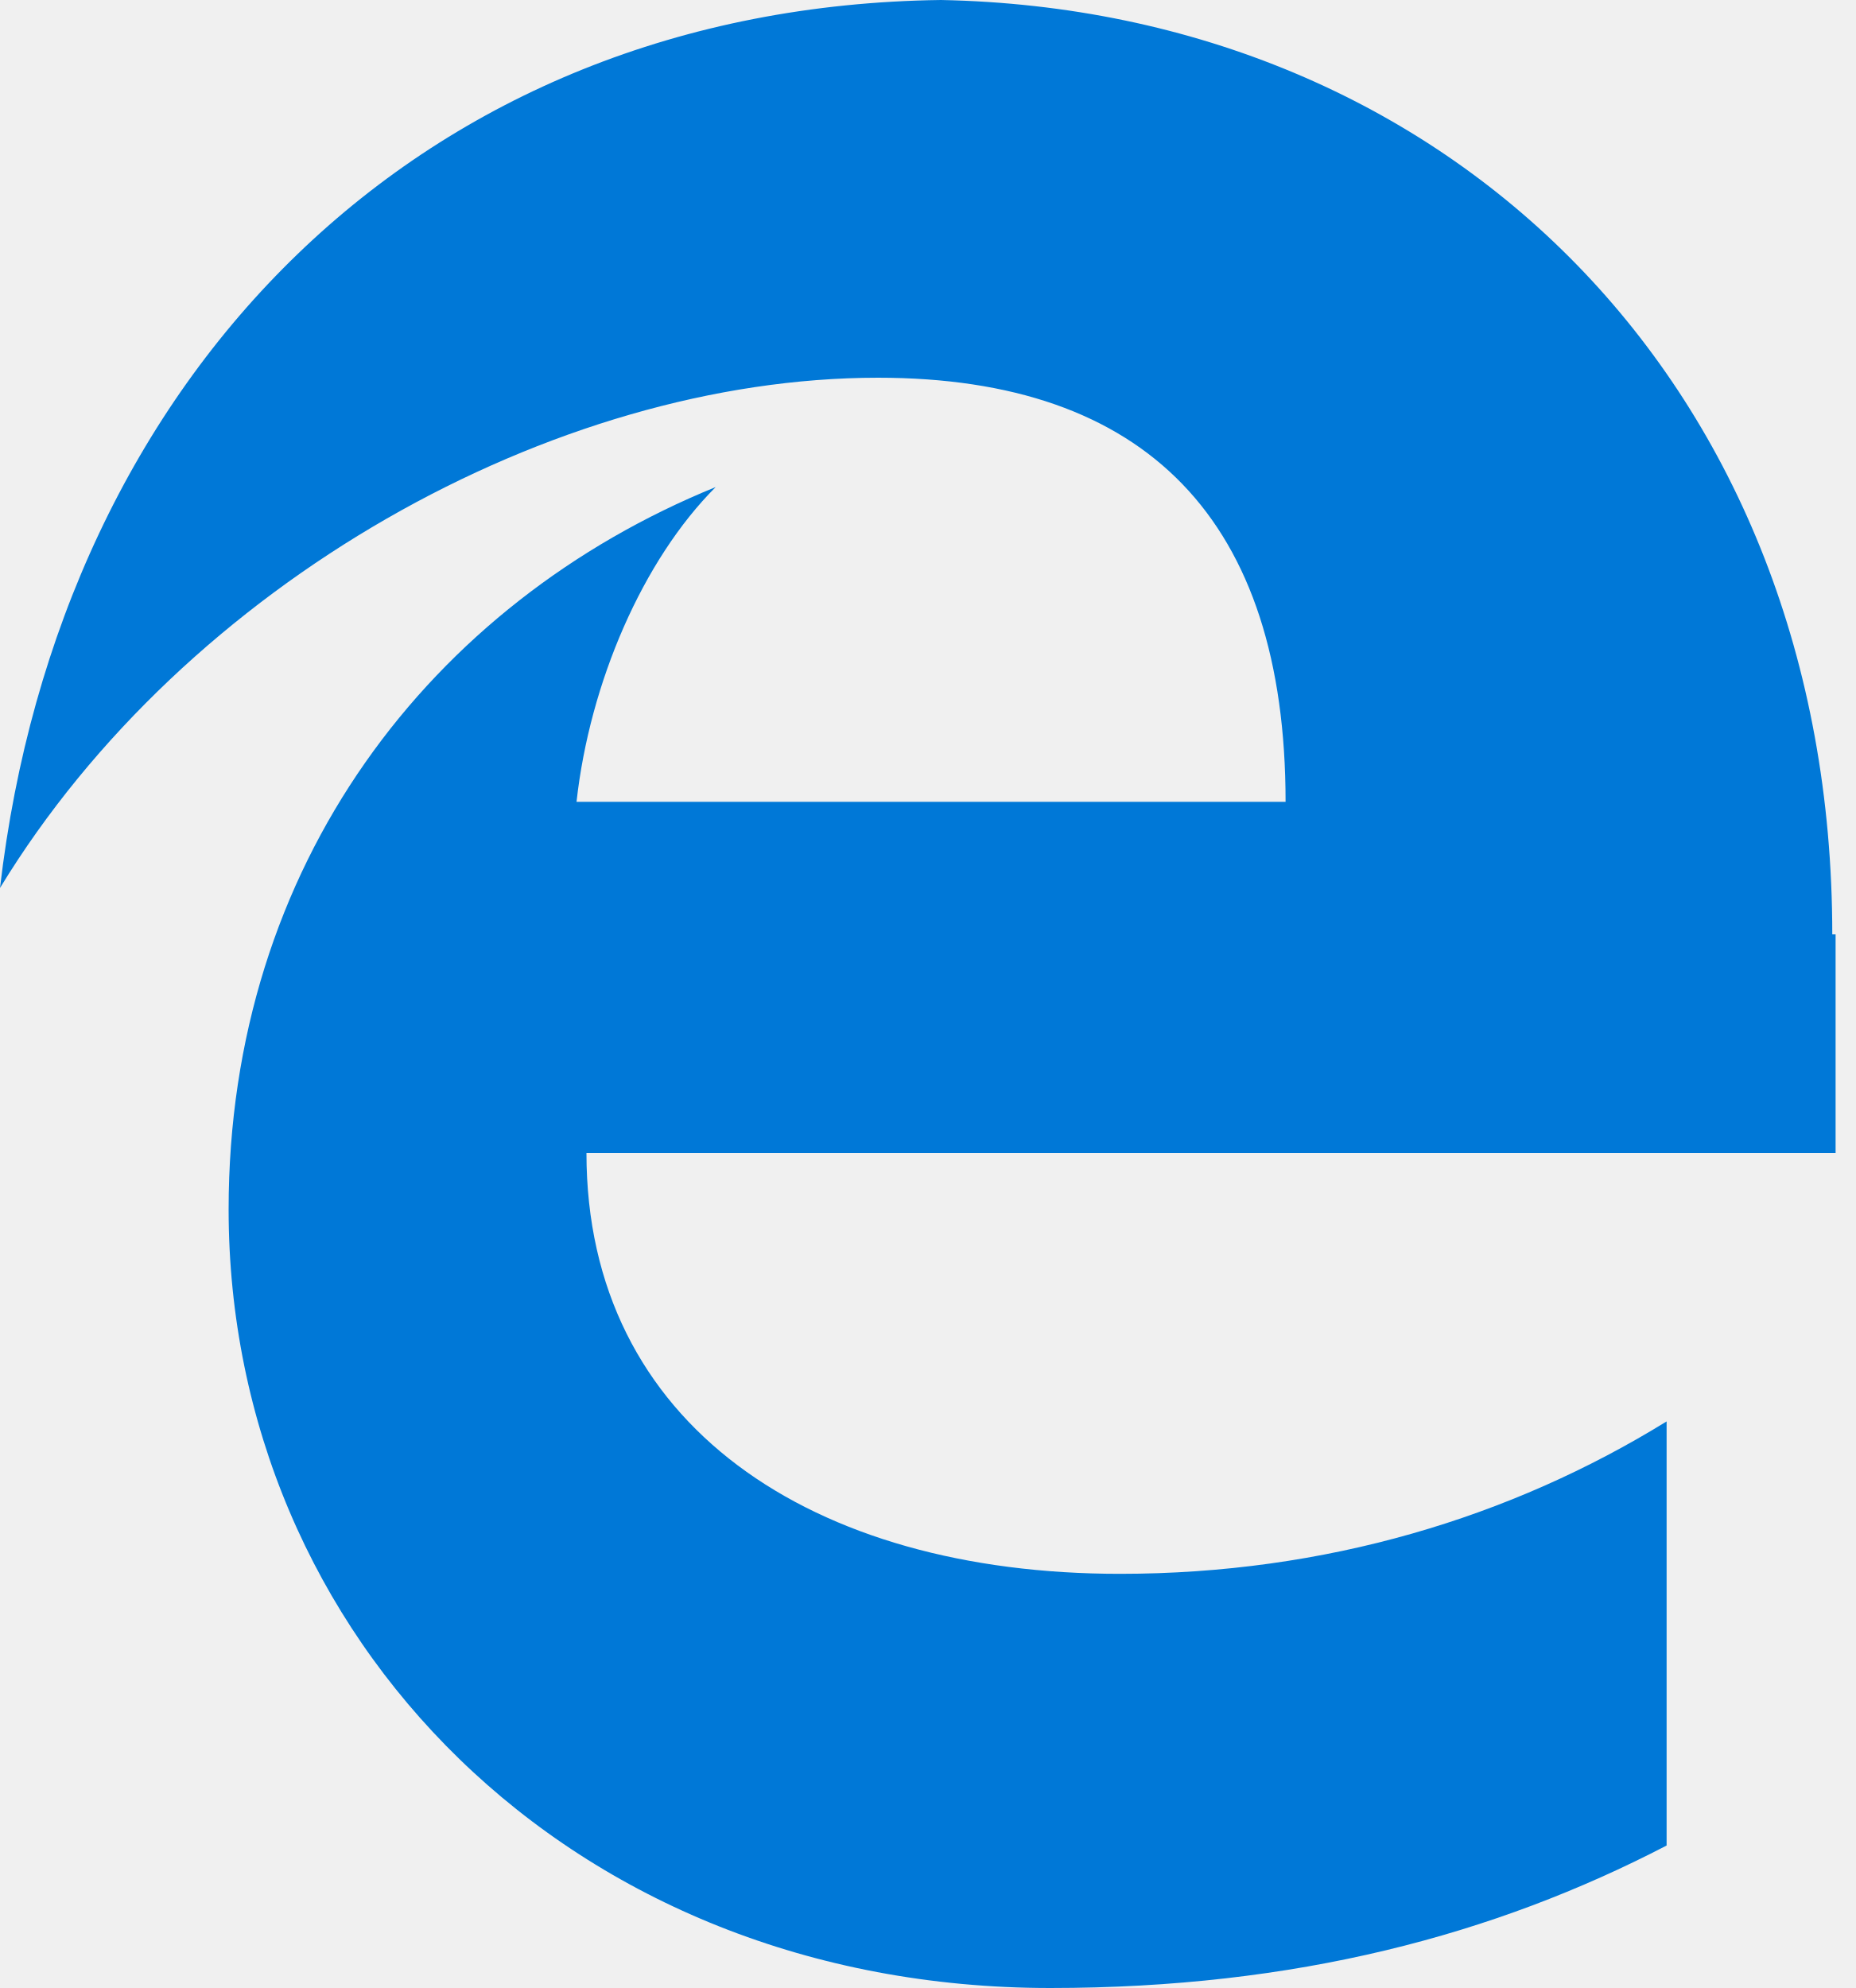
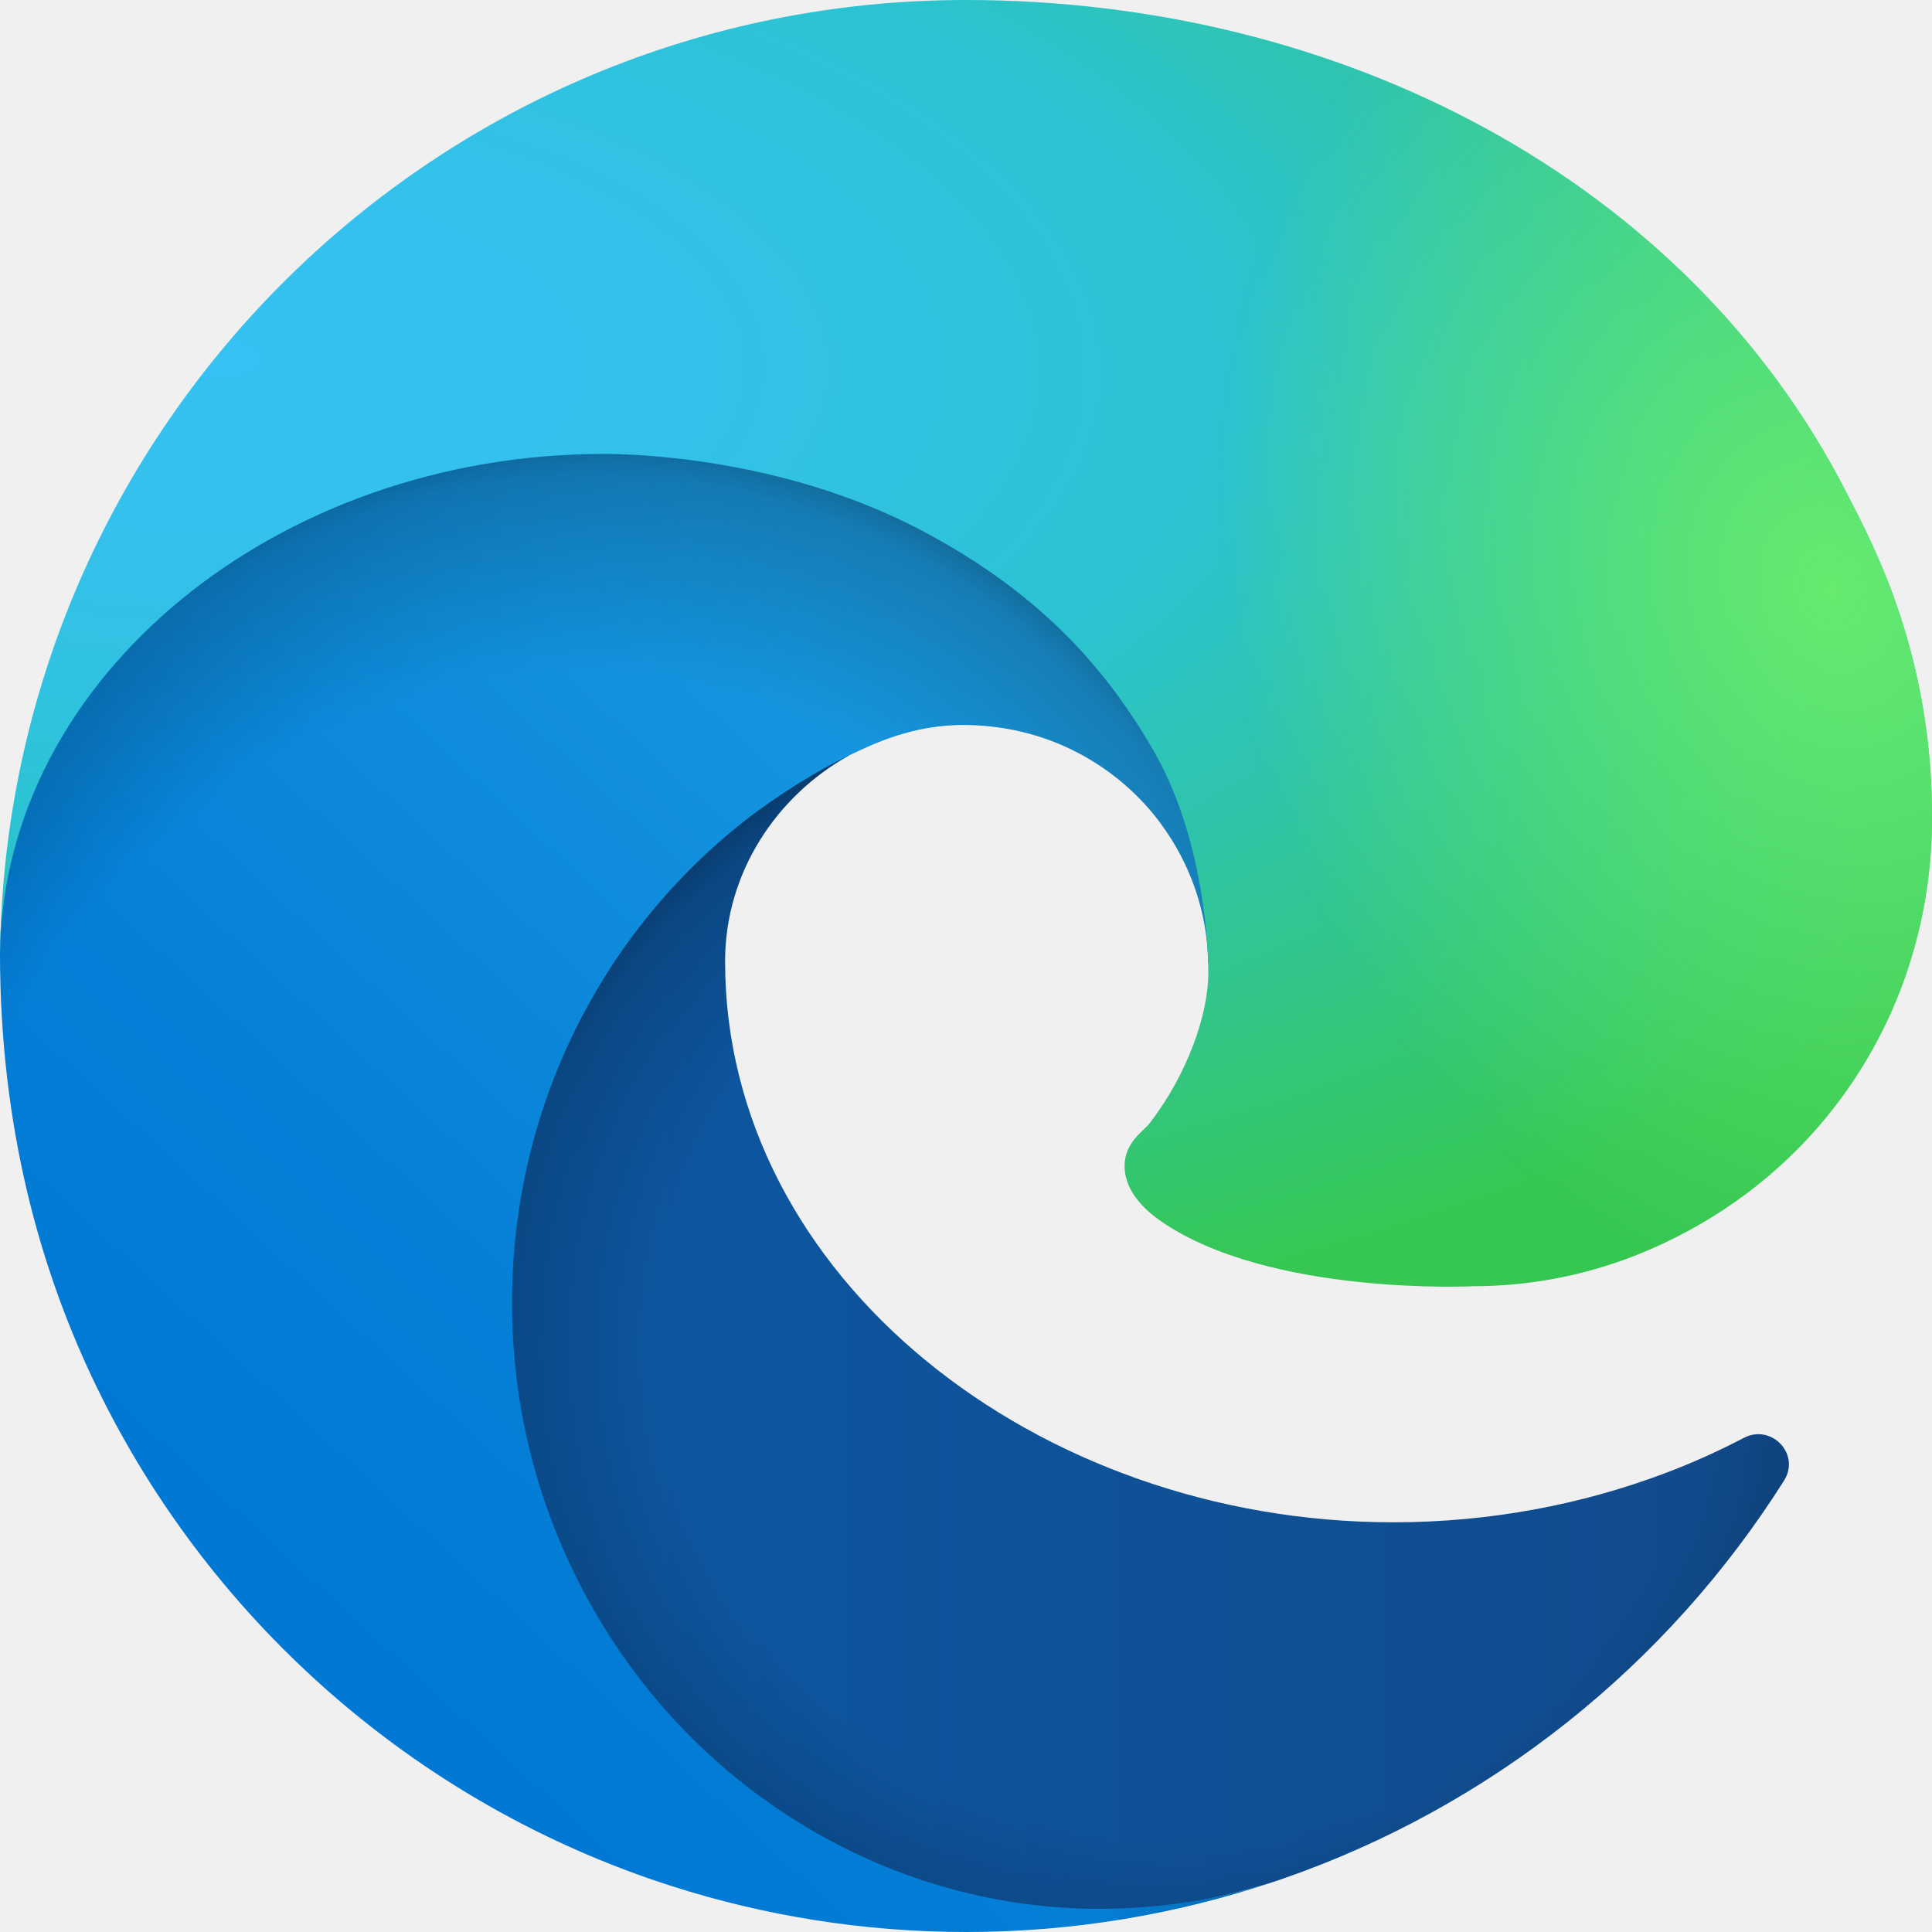
- <svg xmlns="http://www.w3.org/2000/svg" width="56" height="60" viewBox="0 0 56 60">
-   <path fill="#0078d7" d="M55.3 28.2C55.3 11.6 43.7.3 28.4 0 12.7.2 1.8 11.3 0 26.8c5.6-9.2 16.7-15.4 26.5-15.4 8.1 0 12.3 4.3 12.3 12.8H17.4c.4-3.6 2-7.3 4.2-9.5C13 18.2 6.9 26.1 6.9 36.5 6.9 49.4 17.2 60 31.7 60c7.4 0 13.4-1.6 18.6-4.3V42.9c-4.7 2.9-10.3 4.6-16.5 4.6-9.3 0-16.1-4.5-16.1-12.7h37.7v-6.6z" />
+ <svg xmlns="http://www.w3.org/2000/svg" width="64" height="64" viewBox="0 0 64 64" fill="none">
+   <g clip-path="url(#clip0)">
+     <path d="M57.763 47.633C56.922 48.074 56.043 48.469 55.129 48.812C52.384 49.843 49.352 50.428 46.154 50.428C34.324 50.428 24.019 42.29 24.019 31.847C24.019 28.911 25.718 26.366 28.125 25.025C17.426 25.473 14.676 36.625 14.676 43.158C14.676 61.626 31.698 63.5 35.366 63.5C37.343 63.5 40.326 62.924 42.124 62.36C42.233 62.324 42.342 62.287 42.451 62.25C49.391 59.856 55.248 55.148 59.099 49.045C59.651 48.169 58.68 47.153 57.763 47.633Z" fill="url(#paint0_linear)" />
+     <path opacity="0.35" d="M57.763 47.633C56.922 48.074 56.043 48.469 55.129 48.812C52.384 49.843 49.352 50.428 46.154 50.428C34.324 50.428 24.019 42.29 24.019 31.847C24.019 28.911 25.718 26.366 28.125 25.025C17.426 25.473 14.676 36.625 14.676 43.158C14.676 61.626 31.698 63.5 35.366 63.5C37.343 63.5 40.326 62.924 42.124 62.36C42.233 62.324 42.342 62.287 42.451 62.25C49.391 59.856 55.248 55.148 59.099 49.045C59.651 48.169 58.68 47.153 57.763 47.633Z" fill="url(#paint1_radial)" />
+     <path d="M26.428 60.353C24.204 58.975 22.274 57.157 20.744 55.009C18.377 51.685 16.961 47.597 16.961 43.158C16.961 36.625 20.003 30.839 24.692 27.173C25.757 26.34 27.12 25.5 28.125 25.025C28.905 24.656 30.239 23.991 32.011 24.016C34.949 24.057 37.169 25.555 38.433 27.256C39.403 28.563 40.002 30.174 40.022 31.922C40.023 31.869 46.138 12.021 20.01 12.021C9.037 12.021 0 22.438 0 31.574C0 37.37 1.345 41.997 3.029 45.583C6.779 53.57 13.733 59.752 22.24 62.476C25.321 63.462 28.603 64 32.011 64C35.547 64 38.944 63.418 42.124 62.36C40.326 62.924 38.42 63.233 36.444 63.233C32.776 63.233 29.357 62.169 26.428 60.353Z" fill="url(#paint2_linear)" />
+     <path opacity="0.41" d="M26.428 60.353C24.204 58.975 22.274 57.157 20.744 55.009C18.377 51.685 16.961 47.597 16.961 43.158C16.961 36.625 20.003 30.839 24.692 27.173C25.757 26.34 27.12 25.5 28.125 25.025C28.905 24.656 30.239 23.991 32.011 24.016C34.949 24.057 37.169 25.555 38.433 27.256C39.403 28.563 40.002 30.174 40.022 31.922C40.023 31.869 46.138 12.021 20.01 12.021C9.037 12.021 0 22.438 0 31.574C0 37.37 1.345 41.997 3.029 45.583C6.779 53.57 13.733 59.752 22.24 62.476C25.321 63.462 28.603 64 32.011 64C35.547 64 38.944 63.418 42.124 62.36C40.326 62.924 38.42 63.233 36.444 63.233C32.776 63.233 29.357 62.169 26.428 60.353Z" fill="url(#paint3_radial)" />
+     <path d="M38.079 37.214C37.876 37.477 37.253 37.839 37.253 38.63C37.253 39.281 37.678 39.91 38.433 40.437C42.028 42.946 48.805 42.608 48.823 42.608C51.62 42.598 54.137 41.829 56.391 40.511C57.417 39.911 58.366 39.199 59.221 38.386C62.158 35.595 63.949 31.662 63.999 27.293C64.062 21.689 62.009 17.963 61.164 16.314C55.866 5.959 44.429 0 31.994 0C14.466 0 0.237 14.086 0.002 31.55C0.12 22.414 9.2 15.037 19.993 15.037C20.868 15.037 25.858 15.123 30.494 17.555C34.578 19.699 36.719 22.288 38.207 24.858C39.752 27.525 40.027 30.894 40.027 32.237C40.027 33.58 39.35 35.569 38.079 37.214Z" fill="url(#paint4_radial)" />
+     <path d="M38.079 37.214C37.876 37.477 37.253 37.839 37.253 38.63C37.253 39.281 37.678 39.91 38.433 40.437C42.028 42.946 48.805 42.608 48.823 42.608C51.62 42.598 54.137 41.829 56.391 40.511C57.417 39.911 58.366 39.199 59.221 38.386C62.158 35.595 63.949 31.662 63.999 27.293C64.062 21.689 62.009 17.963 61.164 16.314C55.866 5.959 44.429 0 31.994 0C14.466 0 0.237 14.086 0.002 31.55C0.12 22.414 9.2 15.037 19.993 15.037C20.868 15.037 25.858 15.123 30.494 17.555C34.578 19.699 36.719 22.288 38.207 24.858C39.752 27.525 40.027 30.894 40.027 32.237C40.027 33.58 39.35 35.569 38.079 37.214Z" fill="url(#paint5_radial)" />
+   </g>
+   <defs>
+     <linearGradient id="paint0_linear" x1="14.676" y1="44.262" x2="59.26" y2="44.262" gradientUnits="userSpaceOnUse">
+       <stop stop-color="#0C59A4" />
+       <stop offset="1" stop-color="#114A8B" />
+     </linearGradient>
+     <radialGradient id="paint1_radial" cx="0" cy="0" r="1" gradientUnits="userSpaceOnUse" gradientTransform="translate(39.3011 44.5956) scale(23.846 22.6792)">
+       <stop offset="0.717" stop-opacity="0" />
+       <stop offset="0.946" stop-opacity="0.53" />
+       <stop offset="1" />
+     </radialGradient>
+     <linearGradient id="paint2_linear" x1="38.181" y1="24.921" x2="10.332" y2="55.255" gradientUnits="userSpaceOnUse">
+       <stop stop-color="#1B9DE2" />
+       <stop offset="0.162" stop-color="#1595DF" />
+       <stop offset="0.667" stop-color="#0680D7" />
+       <stop offset="1" stop-color="#0078D4" />
+     </linearGradient>
+     <radialGradient id="paint3_radial" cx="0" cy="0" r="1" gradientUnits="userSpaceOnUse" gradientTransform="translate(17.8262 49.6658) rotate(-81.464) scale(35.8088 28.855)">
+       <stop offset="0.763" stop-opacity="0" />
+       <stop offset="0.946" stop-opacity="0.5" />
+       <stop offset="1" />
+     </radialGradient>
+     <radialGradient id="paint4_radial" cx="0" cy="0" r="1" gradientUnits="userSpaceOnUse" gradientTransform="translate(6.30857 11.7013) rotate(92.129) scale(50.6079 107.786)">
+       <stop stop-color="#35C1F1" />
+       <stop offset="0.111" stop-color="#34C1ED" />
+       <stop offset="0.232" stop-color="#2FC2DF" />
+       <stop offset="0.314" stop-color="#2BC3D2" />
+       <stop offset="0.673" stop-color="#36C752" />
+     </radialGradient>
+     <radialGradient id="paint5_radial" cx="0" cy="0" r="1" gradientUnits="userSpaceOnUse" gradientTransform="translate(60.6175 19.3937) rotate(73.6747) scale(24.3344 19.8678)">
+       <stop stop-color="#66EB6E" />
+       <stop offset="1" stop-color="#66EB6E" stop-opacity="0" />
+     </radialGradient>
+     <clipPath id="clip0">
+       <rect width="64" height="64" fill="white" />
+     </clipPath>
+   </defs>
</svg>
